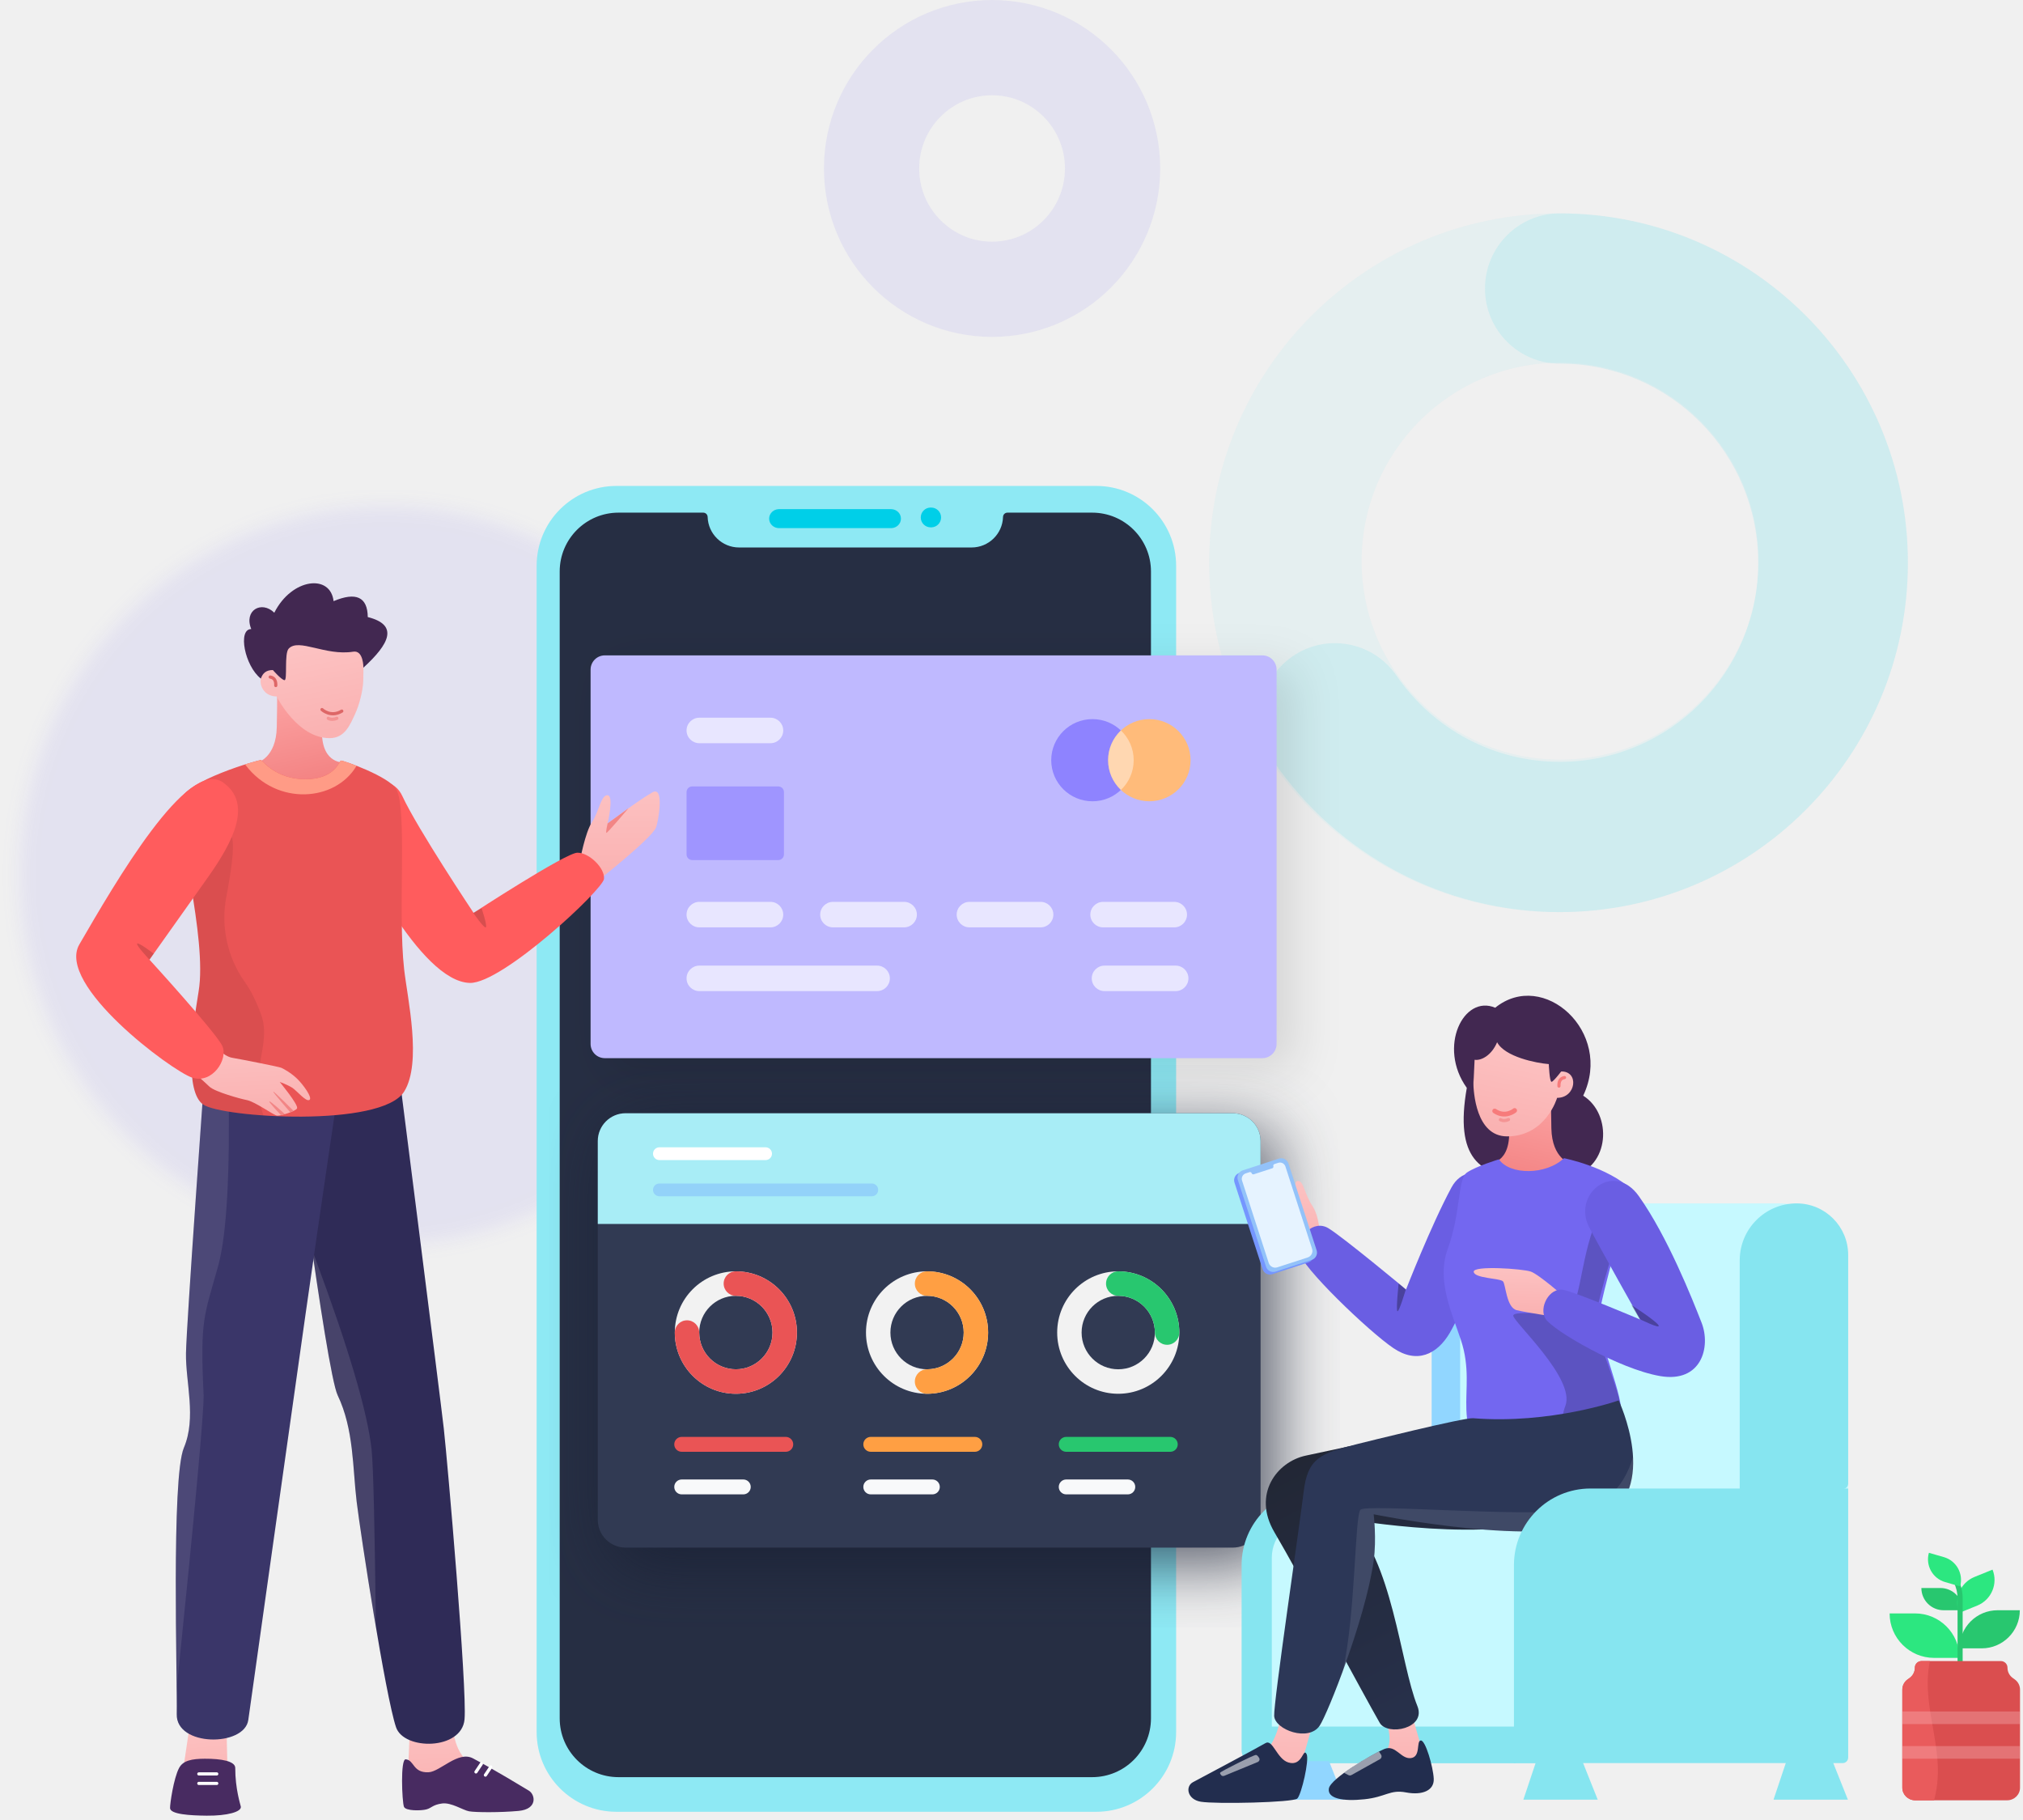
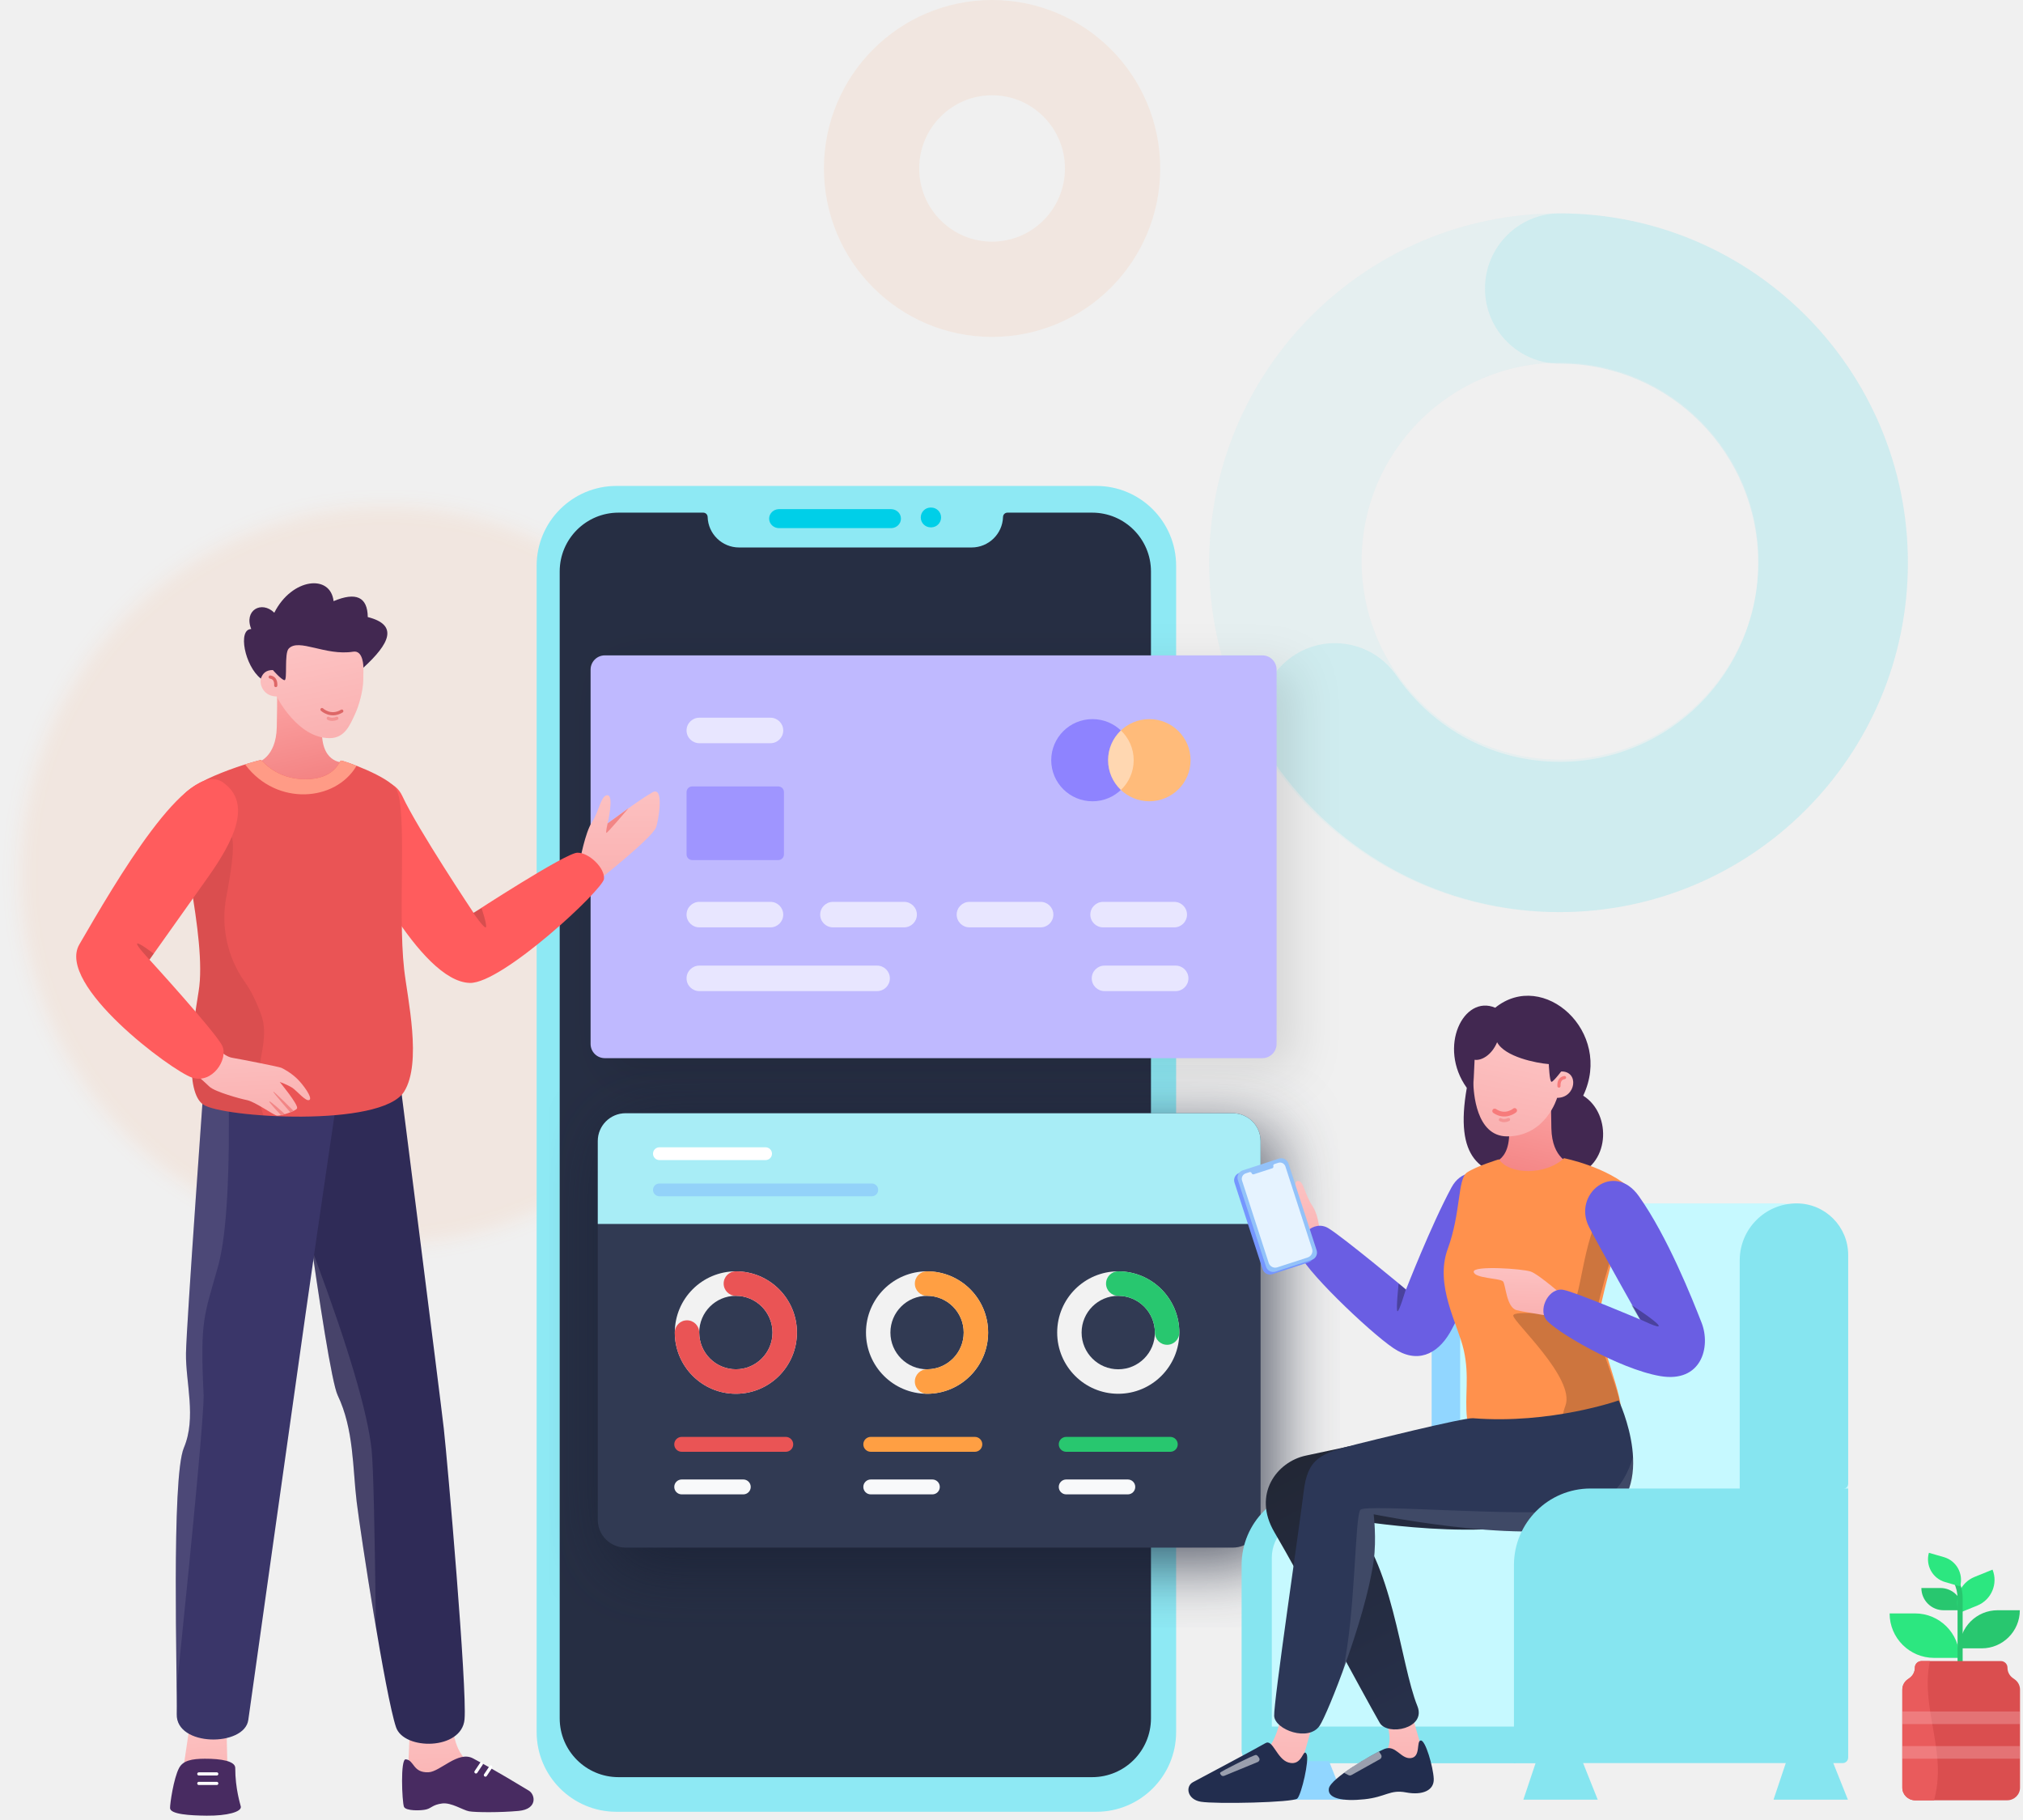
<svg xmlns="http://www.w3.org/2000/svg" width="637" height="573" viewBox="0 0 637 573" fill="none">
  <g id="Illustration">
    <g id="Shape">
      <g id="Oval" opacity="0.1" filter="url(#filter0_f)">
-         <ellipse cx="121.531" cy="275.607" rx="115.531" ry="116.393" fill="#7367F0" />
+         <ellipse cx="121.531" cy="275.607" rx="115.531" ry="116.393" fill="#ff914d" />
      </g>
      <path id="Oval_2" opacity="0.05" fill-rule="evenodd" clip-rule="evenodd" d="M380.75 177.185C380.75 116.434 429.999 67.185 490.75 67.185C551.501 67.185 600.75 116.434 600.75 177.185C600.75 237.937 551.501 287.185 490.75 287.185C429.999 287.185 380.75 237.937 380.75 177.185ZM553.75 176.685C553.75 142.167 525.768 114.185 491.25 114.185C456.732 114.185 428.75 142.167 428.75 176.685C428.75 211.203 456.732 239.185 491.25 239.185C525.768 239.185 553.75 211.203 553.75 176.685Z" fill="#00CFE8" />
-       <ellipse id="Oval_3" opacity="0.1" cx="312.382" cy="53.041" rx="37.944" ry="38.041" stroke="#7367F0" stroke-width="30" />
+       <ellipse id="Oval_3" opacity="0.1" cx="312.382" cy="53.041" rx="37.944" ry="38.041" stroke="#ff914d" stroke-width="30" />
      <path id="Path" opacity="0.1" d="M491.165 67.185C551.687 67.185 600.75 116.434 600.75 177.185C600.75 237.937 551.687 287.185 491.165 287.185C454.704 287.185 421.237 269.153 400.923 239.605C393.53 228.852 396.221 214.12 406.933 206.699C417.538 199.353 432.029 201.927 439.491 212.413L439.715 212.733C451.321 229.614 470.362 239.873 491.165 239.873C525.656 239.873 553.617 211.807 553.617 177.185C553.617 142.91 526.213 115.059 492.198 114.506L491.165 114.497C478.15 114.497 467.598 103.906 467.598 90.841C467.598 77.776 478.15 67.185 491.165 67.185Z" fill="#00CFE8" />
    </g>
    <g id="Mobile Banking App">
      <g id="Phone3">
        <path id="Rectangle" fill-rule="evenodd" clip-rule="evenodd" d="M168.975 178.137C168.975 164.254 180.229 153 194.112 153H345.201C359.084 153 370.338 164.254 370.338 178.137V545.323C370.338 559.206 359.084 570.46 345.201 570.46H194.112C180.229 570.46 168.975 559.206 168.975 545.323V178.137Z" fill="#8EE9F4" />
        <g id="Group 48">
          <path id="Rectangle_2" fill-rule="evenodd" clip-rule="evenodd" d="M176.237 179.934C176.237 169.705 184.53 161.412 194.759 161.412H221.439C222.187 161.412 222.799 162.007 222.821 162.755V162.755C222.976 168.115 227.365 172.379 232.727 172.379H305.926C311.288 172.379 315.678 168.115 315.833 162.755V162.755C315.854 162.007 316.467 161.412 317.215 161.412H343.894C354.124 161.412 362.416 169.705 362.416 179.934V541.033C362.416 551.263 354.124 559.555 343.894 559.555H194.759C184.53 559.555 176.237 551.263 176.237 541.033V179.934Z" fill="#262E43" />
          <mask id="mask0" mask-type="alpha" maskUnits="userSpaceOnUse" x="176" y="161" width="187" height="399">
            <path id="Rectangle_3" fill-rule="evenodd" clip-rule="evenodd" d="M176.237 179.934C176.237 169.705 184.53 161.412 194.759 161.412H221.439C222.187 161.412 222.799 162.007 222.821 162.755V162.755C222.976 168.115 227.365 172.379 232.727 172.379H305.926C311.288 172.379 315.678 168.115 315.833 162.755V162.755C315.854 162.007 316.467 161.412 317.215 161.412H343.894C354.124 161.412 362.416 169.705 362.416 179.934V541.033C362.416 551.263 354.124 559.555 343.894 559.555H194.759C184.53 559.555 176.237 551.263 176.237 541.033V179.934Z" fill="white" />
          </mask>
          <g mask="url(#mask0)">
            <ellipse id="Oval_4" cx="246.822" cy="403.737" rx="15.969" ry="15.951" fill="#E97EFF" fill-opacity="0.549" />
            <path id="Rectangle_4" fill-rule="evenodd" clip-rule="evenodd" d="M198.916 235.001C198.916 232.11 201.259 229.767 204.15 229.767H335.904C338.794 229.767 341.138 232.11 341.138 235.001V235.001C341.138 237.891 338.794 240.235 335.904 240.235H204.15C201.259 240.235 198.916 237.891 198.916 235.001V235.001Z" fill="#E97EFF" fill-opacity="0.549" />
          </g>
        </g>
        <path id="Path_2" d="M280.572 160.308C282.294 160.308 283.69 161.647 283.69 163.299C283.69 164.914 282.355 166.23 280.686 166.288L280.572 166.29H245.304C243.582 166.29 242.186 164.951 242.186 163.299C242.186 161.684 243.521 160.368 245.19 160.31L245.304 160.308H280.572Z" fill="#00CFE8" />
        <path id="Path_3" d="M293.21 159.81C294.933 159.81 296.329 161.205 296.329 162.925C296.329 164.608 294.994 165.979 293.325 166.039L293.21 166.041H293.047C291.324 166.041 289.928 164.646 289.928 162.925C289.928 161.243 291.263 159.872 292.932 159.812L293.047 159.81H293.21Z" fill="#00CFE8" />
      </g>
      <g id="BoardPieChart">
        <g id="Rectangle_5" filter="url(#filter1_d)">
          <path fill-rule="evenodd" clip-rule="evenodd" d="M188.229 359.27C188.229 354.434 192.15 350.513 196.986 350.513H388.175C393.011 350.513 396.931 354.434 396.931 359.27V478.524C396.931 483.361 393.011 487.281 388.175 487.281H196.986C192.15 487.281 188.229 483.361 188.229 478.524V359.27Z" fill="#313A53" />
        </g>
        <mask id="mask1" mask-type="alpha" maskUnits="userSpaceOnUse" x="188" y="350" width="209" height="138">
          <path id="Rectangle_6" fill-rule="evenodd" clip-rule="evenodd" d="M188.229 359.27C188.229 354.434 192.15 350.513 196.986 350.513H388.175C393.011 350.513 396.931 354.434 396.931 359.27V478.524C396.931 483.361 393.011 487.281 388.175 487.281H196.986C192.15 487.281 188.229 483.361 188.229 478.524V359.27Z" fill="white" />
        </mask>
        <g mask="url(#mask1)">
          <path id="Rectangle_7" fill-rule="evenodd" clip-rule="evenodd" d="M183.547 345.15H402.282V385.376H183.547L183.547 345.15Z" fill="#A8EDF6" />
          <path id="Rectangle_8" opacity="0.366" fill-rule="evenodd" clip-rule="evenodd" d="M205.621 374.649C205.621 373.538 206.522 372.638 207.632 372.638H274.515C275.626 372.638 276.526 373.538 276.526 374.649V374.649C276.526 375.76 275.626 376.66 274.515 376.66H207.632C206.522 376.66 205.621 375.76 205.621 374.649V374.649Z" fill="#6FA3FF" />
          <rect id="Rectangle_9" x="205.621" y="361.24" width="37.459" height="4.023" rx="2.011" fill="white" />
          <rect id="Rectangle_10" x="212.311" y="452.419" width="37.459" height="4.693" rx="2.346" fill="#EA5455" />
          <path id="Rectangle_11" fill-rule="evenodd" clip-rule="evenodd" d="M212.311 468.174C212.311 466.878 213.361 465.827 214.657 465.827H234.045C235.341 465.827 236.392 466.878 236.392 468.174V468.174C236.392 469.47 235.341 470.52 234.045 470.52H214.657C213.361 470.52 212.311 469.47 212.311 468.174V468.174Z" fill="#F8F9FA" />
          <rect id="Rectangle_12" x="271.844" y="452.419" width="37.459" height="4.693" rx="2.346" fill="#FF9F43" />
          <path id="Rectangle_13" fill-rule="evenodd" clip-rule="evenodd" d="M271.844 468.174C271.844 466.878 272.894 465.827 274.19 465.827H293.578C294.874 465.827 295.925 466.878 295.925 468.174V468.174C295.925 469.47 294.874 470.52 293.578 470.52H274.19C272.894 470.52 271.844 469.47 271.844 468.174V468.174Z" fill="#F8F9FA" />
          <rect id="Rectangle_14" x="333.385" y="452.419" width="37.459" height="4.693" rx="2.346" fill="#28C76F" />
          <path id="Rectangle_15" fill-rule="evenodd" clip-rule="evenodd" d="M333.385 468.174C333.385 466.878 334.435 465.827 335.731 465.827H355.119C356.415 465.827 357.466 466.878 357.466 468.174V468.174C357.466 469.47 356.415 470.52 355.119 470.52H335.731C334.435 470.52 333.385 469.47 333.385 468.174V468.174Z" fill="#F8F9FA" />
          <g id="Group 3">
            <path id="Oval_5" fill-rule="evenodd" clip-rule="evenodd" d="M352.114 438.843C362.735 438.843 371.345 430.213 371.345 419.568C371.345 408.923 362.735 400.293 352.114 400.293C341.493 400.293 332.883 408.923 332.883 419.568C332.883 430.213 341.493 438.843 352.114 438.843ZM352.114 431.133C345.741 431.133 340.575 425.955 340.575 419.568C340.575 413.181 345.741 408.003 352.114 408.003C358.487 408.003 363.653 413.181 363.653 419.568C363.653 425.955 358.487 431.133 352.114 431.133Z" fill="#F2F2F2" />
            <path id="Path_4" fill-rule="evenodd" clip-rule="evenodd" d="M371.345 419.568C371.345 408.923 362.735 400.293 352.114 400.293C349.99 400.293 348.268 402.019 348.268 404.148C348.268 406.277 349.99 408.003 352.114 408.003C358.414 408.003 363.535 413.064 363.651 419.351L363.653 419.568C363.653 421.697 365.375 423.423 367.499 423.423C369.623 423.423 371.345 421.697 371.345 419.568Z" fill="#28C76F" />
          </g>
          <g id="Group 4">
            <path id="Oval_6" fill-rule="evenodd" clip-rule="evenodd" d="M291.911 438.843C302.532 438.843 311.142 430.213 311.142 419.568C311.142 408.923 302.532 400.293 291.911 400.293C281.29 400.293 272.68 408.923 272.68 419.568C272.68 430.213 281.29 438.843 291.911 438.843ZM291.911 431.133C285.538 431.133 280.372 425.955 280.372 419.568C280.372 413.181 285.538 408.003 291.911 408.003C298.284 408.003 303.45 413.181 303.45 419.568C303.45 425.955 298.284 431.133 291.911 431.133Z" fill="#F2F2F2" />
            <path id="Path_5" d="M291.911 438.843C302.532 438.843 311.142 430.213 311.142 419.568C311.142 408.923 302.532 400.293 291.911 400.293C289.786 400.293 288.064 402.019 288.064 404.148C288.064 406.277 289.786 408.003 291.911 408.003C298.283 408.003 303.45 413.181 303.45 419.568C303.45 425.882 298.4 431.015 292.127 431.131L291.911 431.133C289.786 431.133 288.064 432.859 288.064 434.988C288.064 437.117 289.786 438.843 291.911 438.843Z" fill="#FF9F43" />
          </g>
          <g id="Group 6">
            <path id="Oval_7" fill-rule="evenodd" clip-rule="evenodd" d="M231.709 438.843C242.33 438.843 250.94 430.213 250.94 419.568C250.94 408.923 242.33 400.293 231.709 400.293C221.088 400.293 212.478 408.923 212.478 419.568C212.478 430.213 221.088 438.843 231.709 438.843ZM231.709 431.133C225.336 431.133 220.17 425.955 220.17 419.568C220.17 413.181 225.336 408.003 231.709 408.003C238.082 408.003 243.248 413.181 243.248 419.568C243.248 425.955 238.082 431.133 231.709 431.133Z" fill="#F2F2F2" />
            <path id="Path_6" fill-rule="evenodd" clip-rule="evenodd" d="M212.478 419.568C212.478 430.213 221.088 438.843 231.709 438.843C242.33 438.843 250.94 430.213 250.94 419.568C250.94 408.923 242.33 400.293 231.709 400.293C229.585 400.293 227.863 402.019 227.863 404.148C227.863 406.277 229.585 408.003 231.709 408.003C238.082 408.003 243.248 413.181 243.248 419.568C243.248 425.955 238.082 431.133 231.709 431.133C225.336 431.133 220.17 425.955 220.17 419.568C220.17 417.439 218.448 415.713 216.324 415.713C214.2 415.713 212.478 417.439 212.478 419.568Z" fill="#EA5455" />
          </g>
        </g>
      </g>
      <g id="VisaCard2">
        <g id="Rectangle_16" filter="url(#filter2_d)">
          <path fill-rule="evenodd" clip-rule="evenodd" d="M190.441 206.351H397.491C399.964 206.351 401.968 208.361 401.968 210.841V328.683C401.968 331.163 399.964 333.172 397.491 333.172H190.441C187.968 333.172 185.964 331.163 185.964 328.683V210.841C185.964 208.361 187.968 206.351 190.441 206.351Z" fill="#BFB9FF" />
        </g>
        <g id="Group 46">
          <g id="Group 45">
            <g id="Group 43">
              <ellipse id="Oval_8" cx="343.993" cy="239.357" rx="12.983" ry="12.935" fill="#8E83FF" />
              <ellipse id="Oval Copy 10" cx="361.901" cy="239.357" rx="12.983" ry="12.935" fill="#FFBB7A" />
              <path id="Path_7" fill-rule="evenodd" clip-rule="evenodd" d="M352.83 230.104L352.949 229.992C355.43 232.348 356.976 235.673 356.976 239.357C356.976 243.042 355.43 246.367 352.949 248.723C350.465 246.368 348.918 243.042 348.918 239.357C348.918 235.731 350.416 232.452 352.83 230.104L352.949 229.992L352.83 230.104Z" fill="white" fill-opacity="0.416" />
            </g>
            <path id="Rectangle_17" fill-rule="evenodd" clip-rule="evenodd" d="M217.972 247.609H245.057C246.046 247.609 246.848 248.408 246.848 249.393V269.019C246.848 270.004 246.046 270.803 245.057 270.803H217.972C216.983 270.803 216.182 270.004 216.182 269.019V249.393C216.182 248.408 216.983 247.609 217.972 247.609Z" fill="#9F95FF" />
          </g>
          <g id="Group 44">
            <path id="Rectangle_18" fill-rule="evenodd" clip-rule="evenodd" d="M220.211 283.96H242.595C244.82 283.96 246.624 285.758 246.624 287.975C246.624 290.192 244.82 291.989 242.595 291.989H220.211C217.986 291.989 216.182 290.192 216.182 287.975C216.182 285.758 217.986 283.96 220.211 283.96Z" fill="white" fill-opacity="0.647" />
            <path id="Rectangle_19" fill-rule="evenodd" clip-rule="evenodd" d="M220.211 304.032H276.17C278.396 304.032 280.199 305.829 280.199 308.046C280.199 310.263 278.396 312.06 276.17 312.06H220.211C217.986 312.06 216.182 310.263 216.182 308.046C216.182 305.829 217.986 304.032 220.211 304.032Z" fill="white" fill-opacity="0.647" />
            <path id="Rectangle_20" fill-rule="evenodd" clip-rule="evenodd" d="M347.799 304.032H370.182C372.408 304.032 374.212 305.829 374.212 308.046C374.212 310.263 372.408 312.06 370.182 312.06H347.799C345.573 312.06 343.77 310.263 343.77 308.046C343.77 305.829 345.573 304.032 347.799 304.032Z" fill="white" fill-opacity="0.647" />
            <path id="Rectangle_21" fill-rule="evenodd" clip-rule="evenodd" d="M220.211 225.977H242.595C244.82 225.977 246.624 227.774 246.624 229.991C246.624 232.208 244.82 234.005 242.595 234.005H220.211C217.986 234.005 216.182 232.208 216.182 229.991C216.182 227.774 217.986 225.977 220.211 225.977Z" fill="white" fill-opacity="0.647" />
            <path id="Rectangle Copy 38" fill-rule="evenodd" clip-rule="evenodd" d="M262.293 283.96H284.677C286.902 283.96 288.706 285.758 288.706 287.975C288.706 290.192 286.902 291.989 284.677 291.989H262.293C260.068 291.989 258.264 290.192 258.264 287.975C258.264 285.758 260.068 283.96 262.293 283.96Z" fill="white" fill-opacity="0.647" />
            <path id="Rectangle Copy 39" fill-rule="evenodd" clip-rule="evenodd" d="M305.269 283.96H327.653C329.878 283.96 331.682 285.758 331.682 287.975C331.682 290.192 329.878 291.989 327.653 291.989H305.269C303.044 291.989 301.24 290.192 301.24 287.975C301.24 285.758 303.044 283.96 305.269 283.96Z" fill="white" fill-opacity="0.647" />
            <path id="Rectangle Copy 40" fill-rule="evenodd" clip-rule="evenodd" d="M347.351 283.96H369.735C371.96 283.96 373.764 285.758 373.764 287.975C373.764 290.192 371.96 291.989 369.735 291.989H347.351C345.126 291.989 343.322 290.192 343.322 287.975C343.322 285.758 345.126 283.96 347.351 283.96Z" fill="white" fill-opacity="0.647" />
          </g>
        </g>
      </g>
      <g id="Men1.1">
        <g id="LLeg">
          <path id="Path_8" fill-rule="evenodd" clip-rule="evenodd" d="M142.482 542C142.482 542 142.328 551.857 148.381 555.358C154.434 558.86 163.812 565.365 163.812 565.365L128.137 566.574L129.154 541.911L142.482 542Z" fill="url(#paint0_linear)" />
          <path id="Path_9" fill-rule="evenodd" clip-rule="evenodd" d="M127.761 553.936C130.519 554.22 129.916 558.21 134.922 558.016C138.569 557.874 144.257 551.148 148.936 553.639C156.078 557.442 164.453 562.57 166.506 563.791C168.56 565.013 169.371 569.618 163.303 570.184C157.501 570.724 149.668 570.664 147.707 570.306C145.744 569.949 142.105 567.446 139.177 567.846C136.249 568.247 135.915 569.256 134.279 569.703C132.643 570.15 127.704 570.247 127.192 568.868C126.603 567.286 126.014 553.756 127.761 553.936Z" fill="#482B61" />
          <path id="Path_10" fill-rule="evenodd" clip-rule="evenodd" d="M124.996 332.889C124.996 332.889 138.605 439.705 139.743 449.806C140.88 459.908 147.128 531.771 146.273 541.357C145.402 551.118 127.14 551.171 124.69 543.806C121.337 533.725 113.585 483.341 112.303 472.819C111.021 462.298 111.471 450.083 106.319 439.309C102.63 431.596 90.423 335.628 90.423 335.628L124.996 332.889Z" fill="#2F2B57" />
          <path id="Path_11" opacity="0.591" fill-rule="evenodd" clip-rule="evenodd" d="M116.998 456.324L117.046 456.805C117.566 462.384 118.001 480.866 118.352 512.249L117.569 507.562C115.113 492.698 112.931 477.974 112.303 472.819C111.048 462.517 111.453 450.591 106.634 439.985L106.319 439.309C104.695 435.915 101.422 415.426 98.266 393.547L99.257 396.201C109.796 424.543 115.709 444.584 116.998 456.324Z" fill="white" fill-opacity="0.192" />
          <path id="Path 10" d="M151.575 555.354L149.868 557.907" stroke="white" stroke-linecap="round" />
          <path id="Path 10_2" d="M154.554 556.352L152.848 558.906" stroke="white" stroke-linecap="round" />
        </g>
        <g id="RLeg">
          <path id="Path_12" fill-rule="evenodd" clip-rule="evenodd" d="M59.586 544.261L56.394 565.817L71.825 565.739L71.32 543.86L59.586 544.261Z" fill="url(#paint1_linear)" />
          <path id="Path_13" fill-rule="evenodd" clip-rule="evenodd" d="M53.55 569.305C53.499 568.047 54.67 559.89 56.394 556.66C57.644 554.318 60.417 553.769 64.474 553.752C69.707 553.732 74.081 554.523 74.075 556.66C74.056 563.199 75.714 568.228 75.826 568.802C76.153 570.488 71.472 571.747 65.08 571.682C59.847 571.631 53.631 571.266 53.55 569.305Z" fill="#482B61" />
          <path id="Path_14" fill-rule="evenodd" clip-rule="evenodd" d="M107.504 336.396C107.504 336.396 100.429 384.069 96.146 414.233C91.937 443.873 79.474 532.285 78.186 541.54C77.004 550.036 55.422 550.036 55.649 539.747C55.876 529.457 53.878 465.335 57.897 455.841C61.915 446.348 58.417 435.299 58.563 426.076C58.709 416.853 64.489 337.012 64.489 337.012L107.504 336.396Z" fill="#3A3669" />
          <path id="Path_15" opacity="0.462" fill-rule="evenodd" clip-rule="evenodd" d="M68.797 398.217L68.459 399.444C64.362 414.163 62.949 415.49 64.11 438.967L64.121 439.444C64.162 445.351 61.353 475.917 55.694 531.142L55.669 527.709C55.47 505.18 54.64 464.445 57.794 456.097L57.897 455.841C61.915 446.348 58.417 435.299 58.563 426.076C58.709 416.853 64.489 337.013 64.489 337.013L71.871 336.906L71.946 340.563C72.477 369.125 71.427 388.343 68.797 398.217V398.217Z" fill="white" fill-opacity="0.192" />
          <path id="Path 9" d="M62.605 558.534H68.253" stroke="white" stroke-linecap="round" />
          <path id="Path 9_2" d="M62.605 561.529H68.253" stroke="white" stroke-linecap="round" />
        </g>
        <g id="Head">
          <path id="Path_16" fill-rule="evenodd" clip-rule="evenodd" d="M81.035 240.078C81.035 240.078 86.946 238.683 87.151 228.949C87.356 219.214 87.212 215.891 87.212 215.891L101.226 215.655C101.226 215.655 101.368 226.504 101.37 230.428C101.375 240.968 108.682 240.078 108.682 240.078C108.682 240.078 107.163 248.624 95.365 249.291C86.154 249.812 81.035 240.078 81.035 240.078Z" fill="url(#paint2_linear)" />
          <g id="Head1">
            <path id="Path_17" fill-rule="evenodd" clip-rule="evenodd" d="M85.926 210.97C80.118 210.745 81.065 219.291 87.099 219.279C87.099 219.279 93.583 232.383 103.764 232.417C108.668 232.434 110.269 228.043 111.739 224.962C113.209 221.88 114.288 217.27 114.378 214.447C114.474 211.437 114.486 201.55 114.486 201.55L85.7 201.537L85.926 210.97Z" fill="url(#paint3_linear)" />
            <path id="Path_18" d="M103.356 226.173C104.227 226.654 105.263 226.535 106.065 226.173" stroke="#F49494" stroke-linecap="round" />
            <path id="Path 8" d="M86.832 215.849C86.892 214.478 86.476 213.39 85.085 213.171" stroke="#DE6767" stroke-linecap="round" />
            <path id="Path_19" fill-rule="evenodd" clip-rule="evenodd" d="M85.926 210.971C85.926 210.971 88.597 214.069 89.585 214.154C90.573 214.24 89.447 205.769 90.902 204.226C94.098 200.835 102.45 206.597 111.233 205.189C114.486 204.668 114.428 210.228 114.428 210.228C122.638 202.703 125.615 196.767 115.804 194.289C115.726 187.92 112.081 186.322 105.032 189.276C104.09 180.673 91.912 181.971 86.369 192.916C82.356 188.992 76.717 192.16 79.11 198.064C74.79 198.064 77.041 209.672 82.133 213.66C82.74 211.918 83.85 210.971 85.926 210.971Z" fill="#422851" />
            <path id="Path_20" d="M101.387 223.414C101.387 223.414 104.152 226.029 107.624 223.899" stroke="#DE6767" stroke-linecap="round" />
          </g>
        </g>
        <g id="LArm">
          <g id="Group 3_2">
            <path id="Path_21" fill-rule="evenodd" clip-rule="evenodd" d="M182.553 271.335C182.553 271.335 184.215 262.095 186.414 258.858C188.613 255.619 189.254 250.179 191.329 250.379C193.404 250.58 191.326 259.265 191.326 259.265C191.326 259.265 201.002 252.005 205.392 249.504C209.397 247.223 207.2 259.026 206.574 260.531C205.083 264.112 187.833 277.63 187.833 277.63C187.833 277.63 182.93 272.157 182.553 271.335Z" fill="url(#paint4_linear)" />
            <path id="Path_22" fill-rule="evenodd" clip-rule="evenodd" d="M191.326 259.264C191.326 259.264 190.612 262.235 190.968 262.235C191.325 262.235 197.892 254.487 197.892 254.487L191.326 259.264Z" fill="#F28585" />
          </g>
          <path id="Path_23" fill-rule="evenodd" clip-rule="evenodd" d="M126.694 250.655C131.425 260.915 149.121 287.426 149.121 287.426C149.121 287.426 178.119 268.52 181.809 268.481C185.499 268.442 190.509 273.338 190.194 276.717C189.879 280.096 158.129 309.732 147.946 309.483C132.113 309.095 112.258 267.922 110.219 262.419C104.759 247.678 122.079 240.647 126.694 250.655Z" fill="#FF5C5D" />
          <path id="Path 5" fill-rule="evenodd" clip-rule="evenodd" d="M149.016 287.407C149.016 287.407 152.364 292.312 152.964 291.99C153.564 291.668 151.648 285.994 151.648 285.994L149.016 287.407Z" fill="black" fill-opacity="0.16" />
        </g>
        <g id="Body">
          <path id="Path_24" fill-rule="evenodd" clip-rule="evenodd" d="M56.657 252.296C55.171 259.42 65.346 295.325 62.546 312.122C60.332 325.406 58.219 343.698 63.957 347.759C69.799 351.894 120.087 355.177 127.255 343.698C132.941 334.591 128.286 314.396 127.255 305.183C125.198 286.804 128.304 255.042 124.814 248.546C122.65 244.516 107.892 239.319 107.338 239.48C106.783 239.641 105.48 245.351 96.149 245.351C86.817 245.351 82.696 239.48 82.195 239.319C81.694 239.158 58.001 245.852 56.657 252.296Z" fill="#EA5455" />
          <path id="Path_25" fill-rule="evenodd" clip-rule="evenodd" d="M82.172 239.316L82.195 239.319C82.697 239.48 86.817 245.351 96.149 245.351C105.481 245.351 106.784 239.641 107.338 239.48C107.538 239.422 109.589 240.062 112.229 241.093L112.217 241.214C105.547 252.415 87.205 253.795 77.4 240.981L77.178 240.685L78.272 240.345C80.274 239.737 81.707 239.371 82.097 239.322L82.172 239.316Z" fill="#FF9B86" />
          <path id="Path_26" fill-rule="evenodd" clip-rule="evenodd" d="M56.688 257.245L57.511 257.359C66.233 258.607 71.348 260.58 72.857 263.28C73.847 265.052 73.387 271.044 71.476 281.257L71.273 282.329C69.501 291.586 71.528 301.163 76.877 308.888L77.178 309.316C78.987 311.847 80.654 315.179 82.181 319.314C85.722 328.903 78.19 336.983 82.96 351.25L81.986 351.178C73.12 350.499 65.949 349.169 63.957 347.759C58.219 343.698 60.333 325.406 62.546 312.122C64.928 297.83 57.917 269.704 56.688 257.245Z" fill="black" fill-opacity="0.067" />
        </g>
        <g id="Rarm">
          <g id="Group 2">
            <path id="Path_27" fill-rule="evenodd" clip-rule="evenodd" d="M66.881 328.606C66.881 328.606 70.229 332.556 73.086 333.047C75.943 333.538 87.901 335.877 88.631 336.224C89.321 336.551 91.68 337.793 93.697 339.786C95.445 341.512 98.469 345.606 97.455 346.31C96.371 347.063 93.445 343.371 91.977 342.459C90.438 341.501 88.072 340.654 88.072 340.654C88.072 340.654 93.924 347.713 93.552 348.946C93.281 349.847 88.305 351.384 87.24 351.268C86.176 351.153 80.313 346.86 77.678 346.361C75.85 346.015 67.666 343.798 65.94 342.133C64.215 340.468 60.333 337.089 60.333 337.089L66.881 328.606Z" fill="url(#paint5_linear)" />
            <path id="Path_28" fill-rule="evenodd" clip-rule="evenodd" d="M92.424 349.765C92.424 349.765 86.3 343.594 86.044 343.7C85.789 343.805 91.38 350.194 91.38 350.194L92.424 349.765Z" fill="#F28585" />
            <path id="Path_29" fill-rule="evenodd" clip-rule="evenodd" d="M89.694 350.778C89.694 350.778 85.107 346.575 84.807 346.778C84.507 346.98 88.481 351.121 88.481 351.121L89.694 350.778Z" fill="#F28585" />
          </g>
          <path id="Path_30" fill-rule="evenodd" clip-rule="evenodd" d="M70.209 246.345C79.665 252.998 73.347 265.092 65.503 276.186C58.175 286.549 47.068 302.158 47.068 302.158C47.068 302.158 67.953 325.034 69.97 329.266C71.987 333.499 66.836 341.448 60.431 339.277C54.026 337.106 17.578 310.107 24.99 297.348C36.311 277.859 59.04 238.486 70.209 246.345Z" fill="#FF5C5D" />
          <path id="Path 6" fill-rule="evenodd" clip-rule="evenodd" d="M47.068 302.158C47.068 302.158 42.782 297.624 43.183 297.099C43.583 296.575 48.413 300.281 48.413 300.281L47.068 302.158Z" fill="black" fill-opacity="0.16" />
        </g>
      </g>
      <g id="Group 7">
        <path id="Rectangle_22" fill-rule="evenodd" clip-rule="evenodd" d="M390.956 492.784C390.956 479.468 401.751 468.672 415.067 468.672L496.198 468.672V551.132C496.198 553.341 494.407 555.132 492.198 555.132H394.956C392.747 555.132 390.956 553.341 390.956 551.132L390.956 492.784Z" fill="#86E5F0" />
        <path id="Rectangle_23" fill-rule="evenodd" clip-rule="evenodd" d="M400.465 538.065L477.244 538.065V555.132H400.465V538.065Z" fill="#86E5F0" />
        <path id="Path_31" fill-rule="evenodd" clip-rule="evenodd" d="M498.245 554.514L503.088 566.644H479.675L483.732 554.514H498.245Z" fill="#86E5F0" />
        <path id="Path_32" fill-rule="evenodd" clip-rule="evenodd" d="M418.474 554.514L423.318 566.644H399.904L403.962 554.514H418.474Z" fill="#91D6FF" />
        <path id="Path_33" fill-rule="evenodd" clip-rule="evenodd" d="M577.018 554.514L581.862 566.644H558.448L562.506 554.514H577.018Z" fill="#86E5F0" />
        <path id="Rectangle_24" fill-rule="evenodd" clip-rule="evenodd" d="M450.796 403.492C450.796 390.38 461.275 379.671 474.384 379.387L496.796 378.901V476.828H450.796L450.796 403.492Z" fill="#91D6FF" />
        <path id="Rectangle_25" fill-rule="evenodd" clip-rule="evenodd" d="M459.77 403.012C459.77 389.696 470.565 378.901 483.881 378.901H560.112C572.174 378.901 581.952 388.679 581.952 400.741V477.076C581.952 478.041 581.169 478.824 580.205 478.824H459.77L459.77 403.012Z" fill="#C6F9FF" />
        <path id="Rectangle_26" fill-rule="evenodd" clip-rule="evenodd" d="M547.805 396.818C547.805 386.923 555.827 378.901 565.722 378.901V378.901C574.685 378.901 581.952 386.167 581.952 395.13V467.1C581.952 468.065 581.169 468.847 580.205 468.847H547.805V396.818Z" fill="#86E5F0" />
        <path id="Rectangle_27" fill-rule="evenodd" clip-rule="evenodd" d="M400.465 490.474C400.465 483.515 406.106 477.874 413.065 477.874H491.345V543.628H400.465V490.474Z" fill="#C6F9FF" />
        <g id="Wom1.4">
          <g id="Head_2">
            <path id="Path_34" fill-rule="evenodd" clip-rule="evenodd" d="M494.783 370.394C506.982 367.552 507.785 350.8 498.511 344.989C508.075 324.929 485.958 305.012 470.808 317.295C460.876 313.041 452.622 329.64 461.864 342.532C457.989 364.667 465.875 370.388 480.092 370.632L494.783 370.394Z" fill="#422851" />
            <path id="Path_35" fill-rule="evenodd" clip-rule="evenodd" d="M494.632 366.393C494.632 366.393 488.698 365 488.492 355.271C488.286 345.543 488.431 342.223 488.431 342.223L475.36 341.987C475.36 341.987 475.218 352.828 475.216 356.75C475.21 367.283 467.875 366.393 467.875 366.393C467.875 366.393 469.4 374.934 481.244 375.6C490.491 376.121 494.632 366.393 494.632 366.393Z" fill="url(#paint6_linear)" />
            <path id="Path_36" fill-rule="evenodd" clip-rule="evenodd" d="M491.477 337.365C497.308 337.139 496.357 345.679 490.3 345.668C490.3 345.668 486.782 357.8 474.568 357.8C464.648 357.8 464.003 343.66 463.913 340.839C463.816 337.831 463.804 327.95 463.804 327.95L491.704 327.938L491.477 337.365Z" fill="url(#paint7_linear)" />
            <path id="Path_37" d="M476.923 349.65C476.923 349.65 474.014 352.114 470.644 349.806" stroke="#F77B7B" stroke-width="1.5" stroke-linecap="round" />
            <path id="Path_38" d="M475.003 352.504C474.098 352.922 473.226 352.952 472.448 352.536" stroke="#F49494" stroke-linecap="round" />
            <path id="Path 8_2" d="M490.884 341.958C490.824 340.588 491.241 339.5 492.638 339.281" stroke="#F77B7B" stroke-linecap="round" />
            <path id="Path_39" fill-rule="evenodd" clip-rule="evenodd" d="M492.4 336.309C492.4 336.309 489.204 340.6 488.557 340.623C487.909 340.646 487.683 335.043 487.683 335.043C483.762 334.743 473.841 332.766 471.408 328.161C469.708 332.224 466.456 334.029 464.32 333.683L463.915 342.315L462.918 324.96H493.182L492.4 336.309Z" fill="#422851" />
          </g>
          <g id="LLeg_2">
            <path id="Path_40" fill-rule="evenodd" clip-rule="evenodd" d="M434.913 537.945C434.913 537.945 440.143 548.516 435.855 551.847C431.561 555.179 420.217 561.422 420.217 561.422L450.271 559.532L443.59 536.478L434.913 537.945Z" fill="url(#paint8_linear)" />
            <path id="Path_41" fill-rule="evenodd" clip-rule="evenodd" d="M447.364 548.005C445.881 548.178 447.465 553.174 444.254 553.554C441.049 553.934 439.491 549.201 435.854 550.701C432.217 552.202 418.954 559.96 418.431 563.132C417.903 566.303 422.844 567.236 429.622 566.52C436.399 565.804 437.648 563.391 442.736 564.363C447.817 565.334 451.623 563.786 451.456 560.071C451.288 556.357 448.847 547.832 447.364 548.005Z" fill="#222D4E" />
            <path id="Path 14" fill-rule="evenodd" clip-rule="evenodd" d="M434.195 551.471L434.855 552.461C435.179 552.947 435.02 553.605 434.51 553.889L425.545 558.895C425.254 559.057 424.902 559.064 424.605 558.913L423.213 558.207C425.399 556.623 427.186 555.433 429.161 554.264C430.678 553.367 432.357 552.442 434.195 551.471Z" fill="white" fill-opacity="0.541" />
            <path id="Path_42" fill-rule="evenodd" clip-rule="evenodd" d="M480.186 444.779C471.087 445.185 420.447 456.392 411.247 458.296C402.047 460.2 394.268 470.502 401.284 482.431C409.164 495.822 429.495 533.853 434.431 542.427C436.875 546.67 449.2 544.291 446.305 537.169C440.908 523.892 438.401 490.539 424.641 478.378C424.641 478.378 470.917 486.436 490.907 477.206C505.435 470.496 502.148 443.796 480.186 444.779Z" fill="url(#paint9_linear)" />
          </g>
          <g id="LArm_2">
            <path id="Path_43" fill-rule="evenodd" clip-rule="evenodd" d="M415.718 390.947C415.718 390.947 415.821 383.54 413.231 379.669C410.642 375.798 410.539 371.686 408.579 371.82C406.619 371.955 408.56 381.512 408.56 381.512C408.56 381.512 406.073 380.562 404.287 379.36C402.5 378.157 397.083 372.23 395.817 373.28C393.671 375.07 397.128 385.165 399.011 387.183C400.9 389.202 411.22 395.841 411.22 395.841L415.718 390.947Z" fill="url(#paint10_linear)" />
            <path id="Path_44" fill-rule="evenodd" clip-rule="evenodd" d="M471.632 386.508C467.399 396.33 459.65 414.374 456.455 419.757C452.451 426.498 446.137 429.468 438.745 424.467C430.978 419.211 409.591 398.711 408.964 394.068C408.342 389.424 413.577 383.853 418.314 386.737C423.05 389.622 442.732 406.01 442.732 406.01C442.732 406.01 450.675 385.637 457.064 373.836C462.598 363.626 478.074 371.577 471.632 386.508Z" fill="#6A5EE3" />
            <path id="Path_45" fill-rule="evenodd" clip-rule="evenodd" d="M442.649 406.02C442.649 406.02 440.516 413.26 440.017 412.841C439.519 412.422 440.398 404.128 440.398 404.128L442.649 406.02Z" fill="black" fill-opacity="0.303" />
          </g>
          <g id="PhoneMini4">
            <g id="Group 3_3">
              <path id="Rectangle_28" d="M388.709 372.331C388.3 371.07 388.99 369.716 390.25 369.307L401.617 365.613C402.878 365.204 404.232 365.894 404.641 367.154L413.517 394.47C413.927 395.731 413.237 397.085 411.976 397.495L400.609 401.188C399.349 401.598 397.995 400.908 397.585 399.647L388.709 372.331Z" fill="#7596FF" />
              <rect id="Rectangle_29" x="389.032" y="369.239" width="16.752" height="33.522" rx="2.4" transform="rotate(-18 389.032 369.239)" fill="#93C2F9" />
              <path id="Rectangle_30" d="M392.25 369.453L393.458 369.06C393.704 368.98 393.966 369.091 394.085 369.311L394.122 369.399C394.212 369.676 394.51 369.828 394.787 369.738L400.613 367.845C400.859 367.765 401.006 367.521 400.973 367.273L400.952 367.18C400.862 366.903 401.013 366.605 401.29 366.515L402.492 366.125C403.385 365.835 404.341 366.285 404.697 367.137L404.748 367.276V367.276L413.149 393.21C413.514 394.342 412.895 395.556 411.765 395.925L402.206 399.031C401.124 399.385 399.965 398.833 399.545 397.794L399.492 397.649C399.492 397.648 399.492 397.648 399.493 397.647L391.094 371.719C390.788 370.774 391.305 369.76 392.25 369.453Z" fill="#E6F3FF" />
            </g>
          </g>
          <g id="Body_2">
-             <path id="Path_46" fill-rule="evenodd" clip-rule="evenodd" d="M513.93 374.674C513.93 374.674 503.73 408.844 503.428 415.313C503.126 421.782 511.77 440.794 510.299 445.599C506.905 456.704 463.582 461.485 461.927 446.547C461.155 439.58 462.761 433.327 460.91 425.118C459.066 416.909 451.651 404.711 455.857 393.242C460.062 381.773 458.935 371.163 461.943 369.157C464.951 367.152 471.982 365.022 471.982 365.022C475.401 370.056 486.943 369.983 492.451 364.667C492.451 364.667 506.134 367.322 513.93 374.674Z" fill="#7367F0" />
+             <path id="Path_46" fill-rule="evenodd" clip-rule="evenodd" d="M513.93 374.674C513.93 374.674 503.73 408.844 503.428 415.313C503.126 421.782 511.77 440.794 510.299 445.599C506.905 456.704 463.582 461.485 461.927 446.547C461.155 439.58 462.761 433.327 460.91 425.118C459.066 416.909 451.651 404.711 455.857 393.242C460.062 381.773 458.935 371.163 461.943 369.157C464.951 367.152 471.982 365.022 471.982 365.022C475.401 370.056 486.943 369.983 492.451 364.667C492.451 364.667 506.134 367.322 513.93 374.674Z" fill="#ff914d" />
            <path id="Path_47" fill-rule="evenodd" clip-rule="evenodd" d="M504.789 380.208C497.991 391.003 498.011 409.799 494.36 412.26C490.708 414.722 476.497 412.306 476.497 414.256C476.497 416.205 496.136 434.07 492.912 442.611C491.224 447.082 491.682 451.083 494.286 454.613L495.136 454.427C502.874 452.678 509.095 449.536 510.298 445.599C511.77 440.794 502.129 421.782 502.431 415.313C502.687 409.822 510.794 384.369 513.238 376.801C511.248 373.288 508.432 374.423 504.789 380.208Z" fill="black" fill-opacity="0.199" />
          </g>
          <g id="RArm">
            <path id="Path_48" fill-rule="evenodd" clip-rule="evenodd" d="M493.196 408.848C493.196 408.848 484.605 401.241 481.976 400.358C479.346 399.475 463.943 398.414 464.04 400.409C464.151 402.547 472.424 402.424 473.281 403.475C474.138 404.526 474.333 411.713 477.573 412.519C480.807 413.326 490.501 414.717 490.501 414.717L493.196 408.848Z" fill="url(#paint11_linear)" />
            <path id="Path_49" fill-rule="evenodd" clip-rule="evenodd" d="M516.052 376.637C525.103 389.418 532.83 408.887 535.796 416.477C538.763 424.067 535.77 435.516 522.727 433.268C509.708 431.027 488.992 418.846 486.7 415.293C484.408 411.74 487.89 405.274 492.275 406.121C496.337 406.904 516.488 415.477 516.488 415.477C516.488 415.477 503.524 392.486 500.359 386.323C495.071 376.03 508.079 365.376 516.052 376.637Z" fill="#6A5EE3" />
            <path id="Path_50" fill-rule="evenodd" clip-rule="evenodd" d="M516.282 415.319C516.282 415.319 523.072 418.695 522.244 417.279C521.416 415.864 513.691 410.891 513.691 410.891L516.282 415.319Z" fill="black" fill-opacity="0.303" />
          </g>
          <g id="RLeg_2">
            <path id="Path_51" fill-rule="evenodd" clip-rule="evenodd" d="M403.31 538.37C403.31 538.37 403.468 550.811 393.221 555.463C382.981 560.114 375.686 559.834 376.614 563.431C377.543 567.026 404.196 566.881 406.685 564.069C408.807 561.676 413.42 539.399 414.69 541.102L403.31 538.37Z" fill="url(#paint12_linear)" />
            <path id="Path_52" fill-rule="evenodd" clip-rule="evenodd" d="M411.417 552.297C410.272 550.085 410.2 556.307 405.687 554.936C402.025 553.823 400.773 547.454 398.458 548.849C396.144 550.244 375.771 561.06 375.655 561.125C373.147 562.477 373.848 566.572 378.084 567.287C382.792 568.081 407.183 567.547 408.492 566.291C409.801 565.036 412.334 554.07 411.417 552.297Z" fill="#222D4E" />
            <path id="Path 14_2" fill-rule="evenodd" clip-rule="evenodd" d="M395.445 552.569C395.843 552.569 396.223 553.069 396.497 553.55C396.764 554.019 396.516 554.589 396.016 554.795L385.504 559.125C385.164 559.265 384.767 559.213 384.524 558.937C384.3 558.685 384.093 558.371 384.196 558.156C384.394 557.741 394.677 552.569 395.445 552.569Z" fill="white" fill-opacity="0.541" />
            <path id="Path_53" fill-rule="evenodd" clip-rule="evenodd" d="M509.691 440.933C509.691 440.933 522.919 468.883 504.33 478.481C486.353 487.762 432.535 476.785 432.535 476.785C432.535 476.785 433.497 484.531 432.535 491.441C430.023 509.486 418.078 539.55 415.551 543.327C412.056 548.551 401.41 544.612 401.209 540.262C401.009 535.912 409.235 480.358 410.486 469.764C411.73 459.169 415.659 457.63 427.135 454.734C429.772 454.069 460.949 446.317 463.805 446.543C488.346 448.484 509.691 440.933 509.691 440.933Z" fill="#2C3757" />
            <path id="Path_54" opacity="0.462" fill-rule="evenodd" clip-rule="evenodd" d="M495.191 475.596C477.393 477.592 430.273 473.479 428.381 475.348C426.574 477.132 426.876 508.175 422.823 526.143L423.439 524.446C427.251 513.854 431.209 500.971 432.535 491.441C433.497 484.531 432.535 476.785 432.535 476.785L434.705 477.205C444.935 479.128 488.51 486.649 504.33 478.481C512.901 474.055 516.399 466.703 514.823 456.424C512.109 468.042 505.565 474.433 495.191 475.596Z" fill="white" fill-opacity="0.192" />
          </g>
        </g>
        <path id="Rectangle_31" fill-rule="evenodd" clip-rule="evenodd" d="M476.71 492.784C476.71 479.468 487.505 468.672 500.821 468.672L581.952 468.672V553.385C581.952 554.35 581.17 555.132 580.205 555.132H476.71L476.71 492.784Z" fill="#86E5F0" />
      </g>
      <g id="Group 80">
        <path id="Rectangle_32" d="M595 508H603C610.732 508 617 514.268 617 522V522H609C601.268 522 595 515.732 595 508V508Z" fill="#2CE780" />
        <path id="Rectangle_33" d="M605 500H611C614.866 500 618 503.134 618 507V507H612C608.134 507 605 503.866 605 500V500Z" fill="#28C76F" />
        <path id="Rectangle_34" d="M636 507H629C622.373 507 617 512.373 617 519V519H624C630.627 519 636 513.627 636 507V507Z" fill="#28C76F" />
        <path id="Rectangle_35" fill-rule="evenodd" clip-rule="evenodd" d="M627.408 494.212L621.714 496.524C617.268 498.329 615.12 503.39 616.91 507.841V507.841L622.605 505.529C627.05 503.724 629.198 498.664 627.408 494.212V494.212Z" fill="#2CE780" />
        <path id="Path_55" fill-rule="evenodd" clip-rule="evenodd" d="M612.765 493C615.893 494.983 617.877 498.756 617.994 502.897L618 503.286V533H616.395V503.286C616.395 499.802 614.819 496.589 612.267 494.828L612 494.651L612.765 493Z" fill="#28C76F" />
        <g id="Group 84">
          <path id="Rectangle_36" fill-rule="evenodd" clip-rule="evenodd" d="M605.059 523H630.005C631.17 523 632.115 523.925 632.115 525.067V525.126C632.115 526.388 632.728 527.574 633.767 528.322L634.413 528.788C635.451 529.535 636.065 530.722 636.065 531.984V562.872C636.065 565.063 634.251 566.839 632.014 566.839H603.051C600.814 566.839 599 565.063 599 562.872V531.984C599 530.722 599.613 529.535 600.651 528.788L601.298 528.322C602.267 527.624 602.866 526.544 602.941 525.377L602.95 525.067C602.95 523.925 603.894 523 605.059 523Z" fill="#DA4E4F" />
          <mask id="mask2" mask-type="alpha" maskUnits="userSpaceOnUse" x="599" y="523" width="38" height="44">
            <path id="Rectangle_37" fill-rule="evenodd" clip-rule="evenodd" d="M605.059 523H630.005C631.17 523 632.115 523.925 632.115 525.067V525.126C632.115 526.388 632.728 527.574 633.767 528.322L634.413 528.788C635.451 529.535 636.065 530.722 636.065 531.984V562.872C636.065 565.063 634.251 566.839 632.014 566.839H603.051C600.814 566.839 599 565.063 599 562.872V531.984C599 530.722 599.613 529.535 600.651 528.788L601.298 528.322C602.267 527.624 602.866 526.544 602.941 525.377L602.95 525.067C602.95 523.925 603.894 523 605.059 523Z" fill="white" />
          </mask>
          <g mask="url(#mask2)">
            <path id="Rectangle_38" fill-rule="evenodd" clip-rule="evenodd" d="M597.987 521.016H608.114C603.645 538.063 614.53 552.2 608.114 569.616H597.987V521.016Z" fill="#E95B5C" />
            <rect id="Rectangle_39" x="599" y="549.78" width="37.065" height="3.967" fill="#FFDFE2" fill-opacity="0.258" />
            <rect id="Rectangle_40" x="599" y="538.869" width="37.065" height="3.967" fill="#FFDFE2" fill-opacity="0.258" />
          </g>
        </g>
        <path id="Rectangle_41" fill-rule="evenodd" clip-rule="evenodd" d="M607.37 488.916L612.087 490.275C616.039 491.414 618.324 495.536 617.195 499.491V499.491L612.478 498.131C608.527 496.993 606.242 492.871 607.37 488.916V488.916Z" fill="#2CE780" />
      </g>
    </g>
  </g>
  <defs>
    <filter id="filter0_f" x="0.563" y="153.777" width="241.934" height="243.659" filterUnits="userSpaceOnUse" color-interpolation-filters="sRGB">
      <feFlood flood-opacity="0" result="BackgroundImageFix" />
      <feBlend mode="normal" in="SourceGraphic" in2="BackgroundImageFix" result="shape" />
      <feGaussianBlur stdDeviation="2.718" result="effect1_foregroundBlur" />
    </filter>
    <filter id="filter1_d" x="173.229" y="335.513" width="248.702" height="176.768" filterUnits="userSpaceOnUse" color-interpolation-filters="sRGB">
      <feFlood flood-opacity="0" result="BackgroundImageFix" />
      <feColorMatrix in="SourceAlpha" type="matrix" values="0 0 0 0 0 0 0 0 0 0 0 0 0 0 0 0 0 0 127 0" />
      <feOffset dx="5" dy="5" />
      <feGaussianBlur stdDeviation="10" />
      <feColorMatrix type="matrix" values="0 0 0 0 0.086 0 0 0 0 0.114 0 0 0 0 0.192 0 0 0 0.7 0" />
      <feBlend mode="normal" in2="BackgroundImageFix" result="effect1_dropShadow" />
      <feBlend mode="normal" in="SourceGraphic" in2="effect1_dropShadow" result="shape" />
    </filter>
    <filter id="filter2_d" x="177.964" y="196.351" width="244.004" height="154.821" filterUnits="userSpaceOnUse" color-interpolation-filters="sRGB">
      <feFlood flood-opacity="0" result="BackgroundImageFix" />
      <feColorMatrix in="SourceAlpha" type="matrix" values="0 0 0 0 0 0 0 0 0 0 0 0 0 0 0 0 0 0 127 0" />
      <feOffset dx="6" dy="4" />
      <feGaussianBlur stdDeviation="7" />
      <feColorMatrix type="matrix" values="0 0 0 0 0.019 0 0 0 0 0.019 0 0 0 0 0.019 0 0 0 0.11 0" />
      <feBlend mode="normal" in2="BackgroundImageFix" result="effect1_dropShadow" />
      <feBlend mode="normal" in="SourceGraphic" in2="effect1_dropShadow" result="shape" />
    </filter>
    <linearGradient id="paint0_linear" x1="121.964" y1="535.908" x2="123.277" y2="565.378" gradientUnits="userSpaceOnUse">
      <stop stop-color="#FDC6C6" />
      <stop offset="1" stop-color="#FAB2B2" />
    </linearGradient>
    <linearGradient id="paint1_linear" x1="53.723" y1="538.516" x2="56.114" y2="564.585" gradientUnits="userSpaceOnUse">
      <stop stop-color="#FDC6C6" />
      <stop offset="1" stop-color="#FAB2B2" />
    </linearGradient>
    <linearGradient id="paint2_linear" x1="72.035" y1="210.658" x2="82.805" y2="260.315" gradientUnits="userSpaceOnUse">
      <stop stop-color="#FFAFAF" />
      <stop offset="1" stop-color="#F07777" />
    </linearGradient>
    <linearGradient id="paint3_linear" x1="74.742" y1="201.187" x2="81.657" y2="234.798" gradientUnits="userSpaceOnUse">
      <stop stop-color="#FDC6C6" />
      <stop offset="1" stop-color="#FAB2B2" />
    </linearGradient>
    <linearGradient id="paint4_linear" x1="180.59" y1="240.179" x2="180.945" y2="275.552" gradientUnits="userSpaceOnUse">
      <stop stop-color="#FDC6C6" />
      <stop offset="1" stop-color="#FAB2B2" />
    </linearGradient>
    <linearGradient id="paint5_linear" x1="53.874" y1="323.088" x2="54.935" y2="350.188" gradientUnits="userSpaceOnUse">
      <stop stop-color="#FDC6C6" />
      <stop offset="1" stop-color="#FAB2B2" />
    </linearGradient>
    <linearGradient id="paint6_linear" x1="503.342" y1="336.992" x2="492.262" y2="386.47" gradientUnits="userSpaceOnUse">
      <stop stop-color="#FFAFAF" />
      <stop offset="1" stop-color="#F07777" />
    </linearGradient>
    <linearGradient id="paint7_linear" x1="502.48" y1="327.599" x2="495.832" y2="360.118" gradientUnits="userSpaceOnUse">
      <stop stop-color="#FDC6C6" />
      <stop offset="1" stop-color="#FAB2B2" />
    </linearGradient>
    <linearGradient id="paint8_linear" x1="455.471" y1="530.406" x2="453.878" y2="560.187" gradientUnits="userSpaceOnUse">
      <stop stop-color="#FDC6C6" />
      <stop offset="1" stop-color="#FAB2B2" />
    </linearGradient>
    <linearGradient id="paint9_linear" x1="424.4" y1="568.758" x2="376.326" y2="476.481" gradientUnits="userSpaceOnUse">
      <stop stop-color="#28324F" />
      <stop offset="1" stop-color="#222735" />
    </linearGradient>
    <linearGradient id="paint10_linear" x1="419.28" y1="365.969" x2="417.128" y2="394.571" gradientUnits="userSpaceOnUse">
      <stop stop-color="#FDC6C6" />
      <stop offset="1" stop-color="#FAB2B2" />
    </linearGradient>
    <linearGradient id="paint11_linear" x1="498.241" y1="395.514" x2="497.611" y2="413.984" gradientUnits="userSpaceOnUse">
      <stop stop-color="#FDC6C6" />
      <stop offset="1" stop-color="#FAB2B2" />
    </linearGradient>
    <linearGradient id="paint12_linear" x1="421.293" y1="531.606" x2="419.735" y2="564.802" gradientUnits="userSpaceOnUse">
      <stop stop-color="#FDC6C6" />
      <stop offset="1" stop-color="#FAB2B2" />
    </linearGradient>
  </defs>
</svg>
